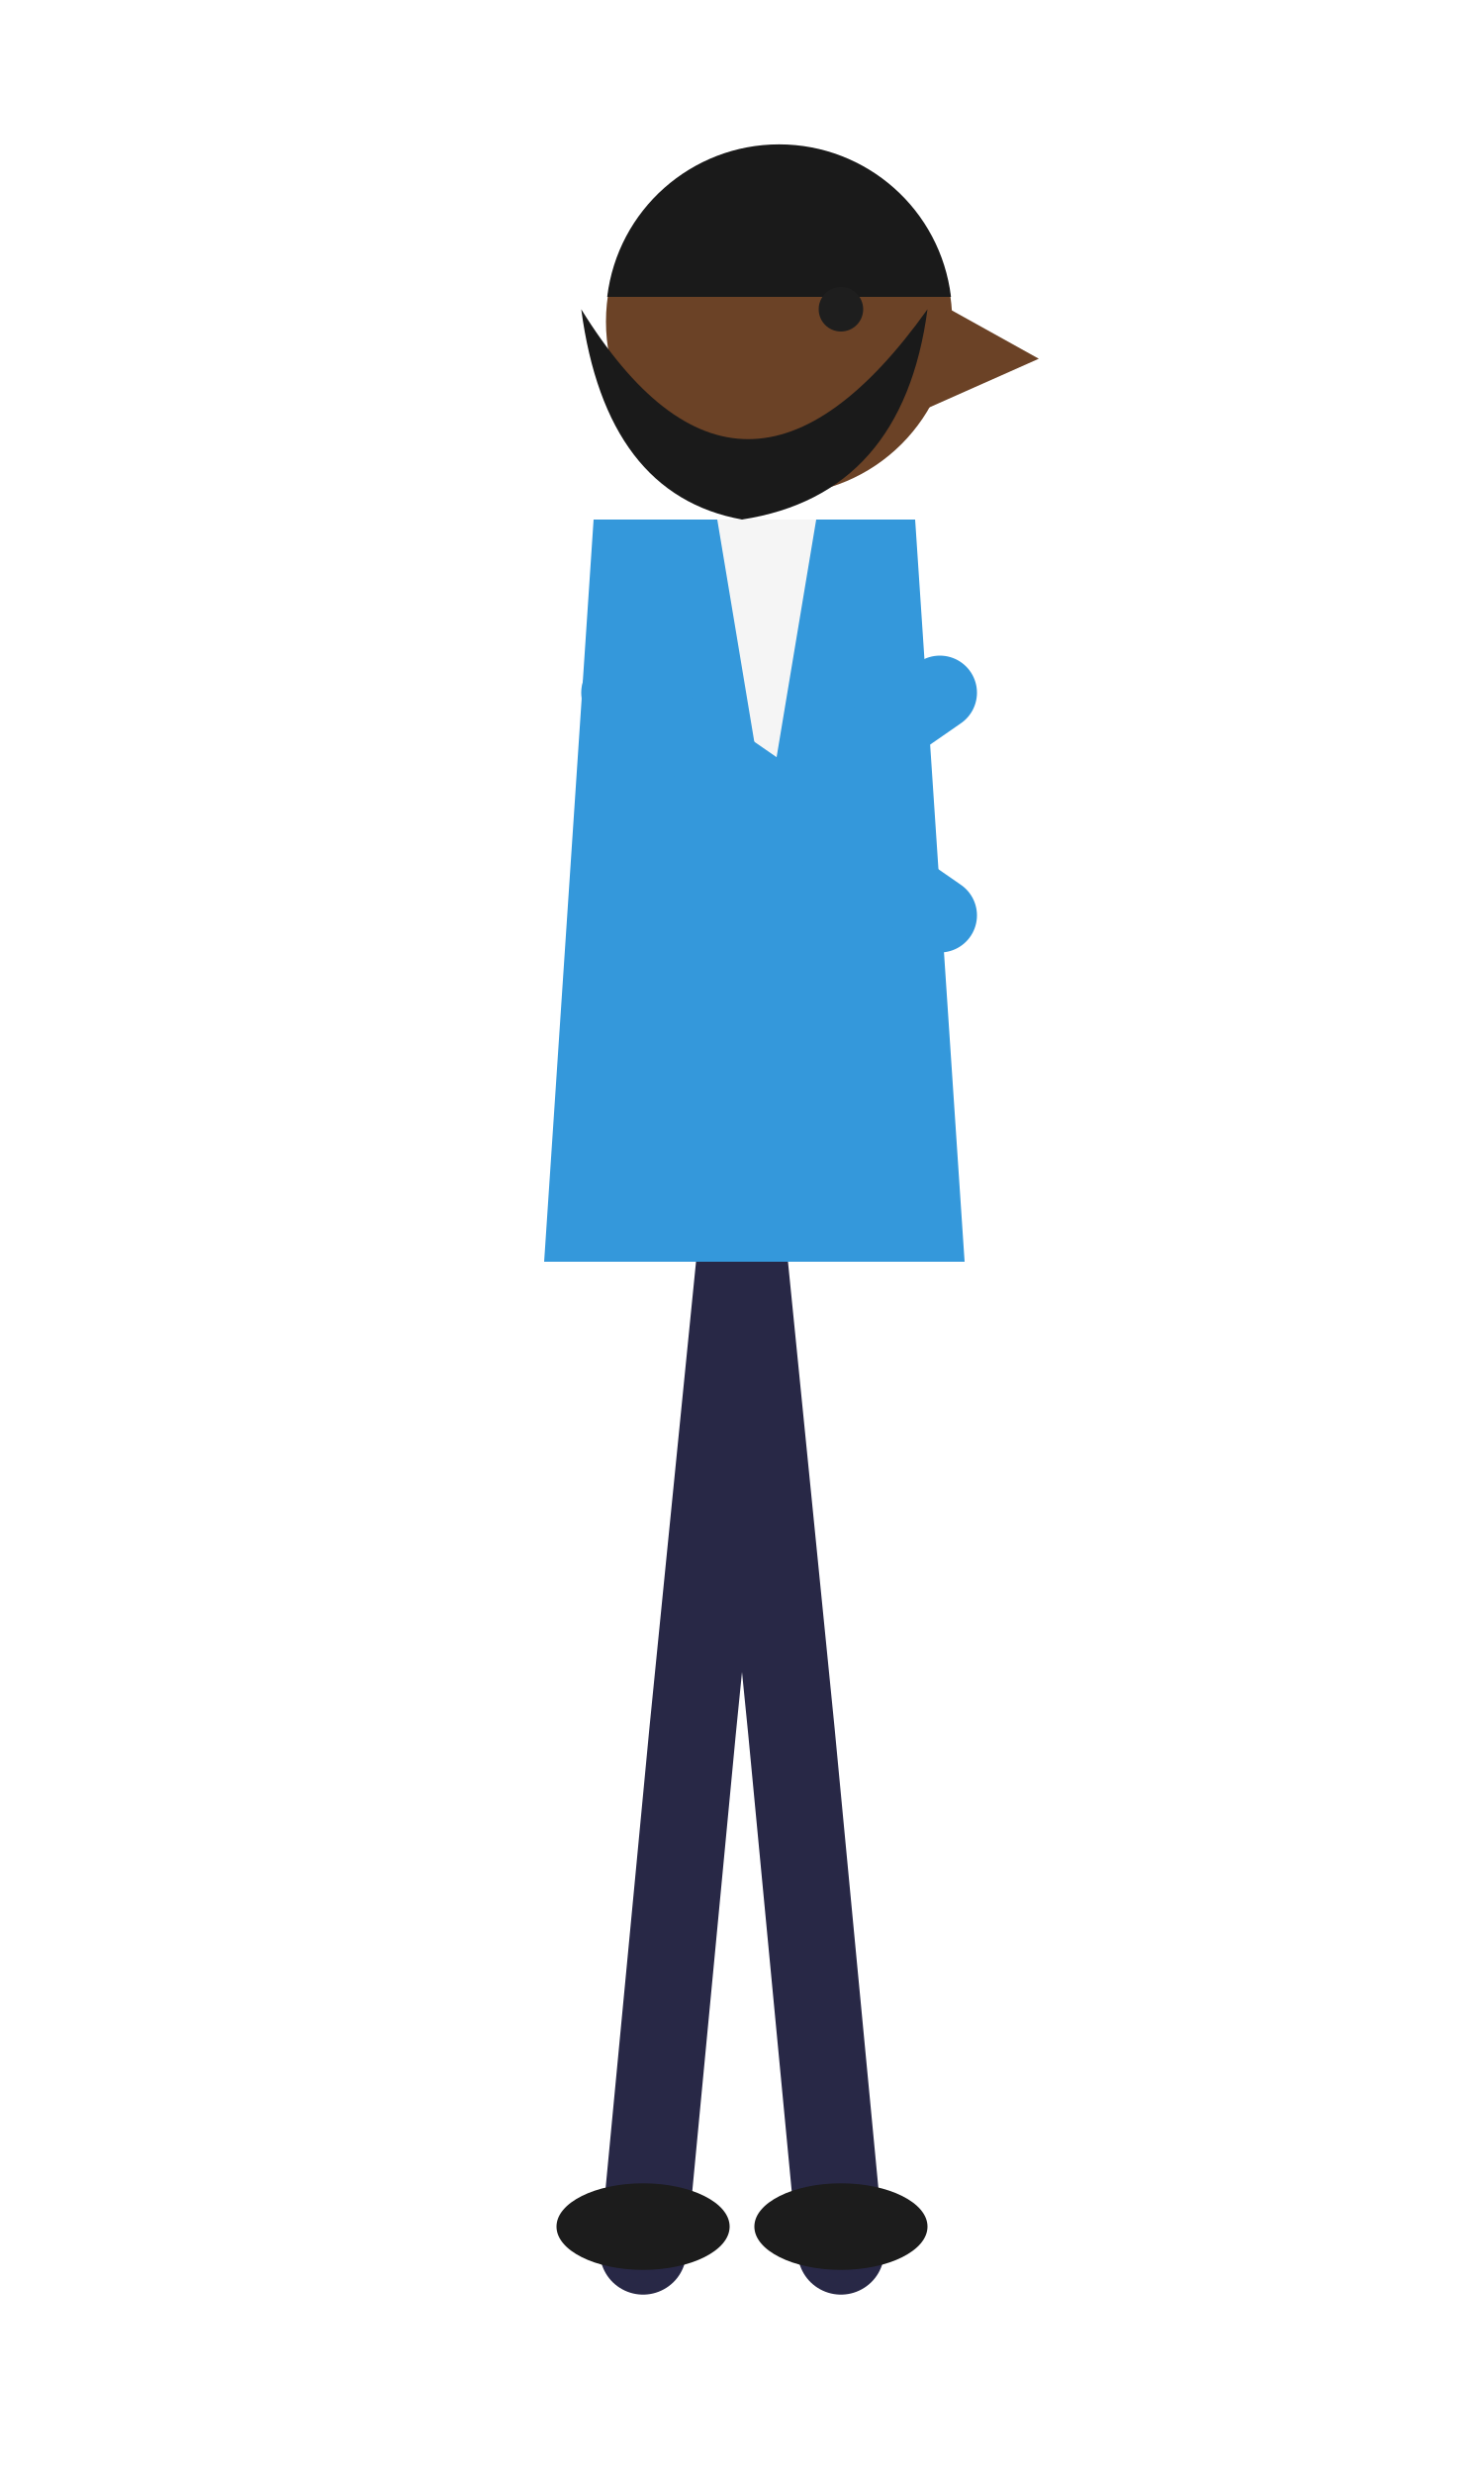
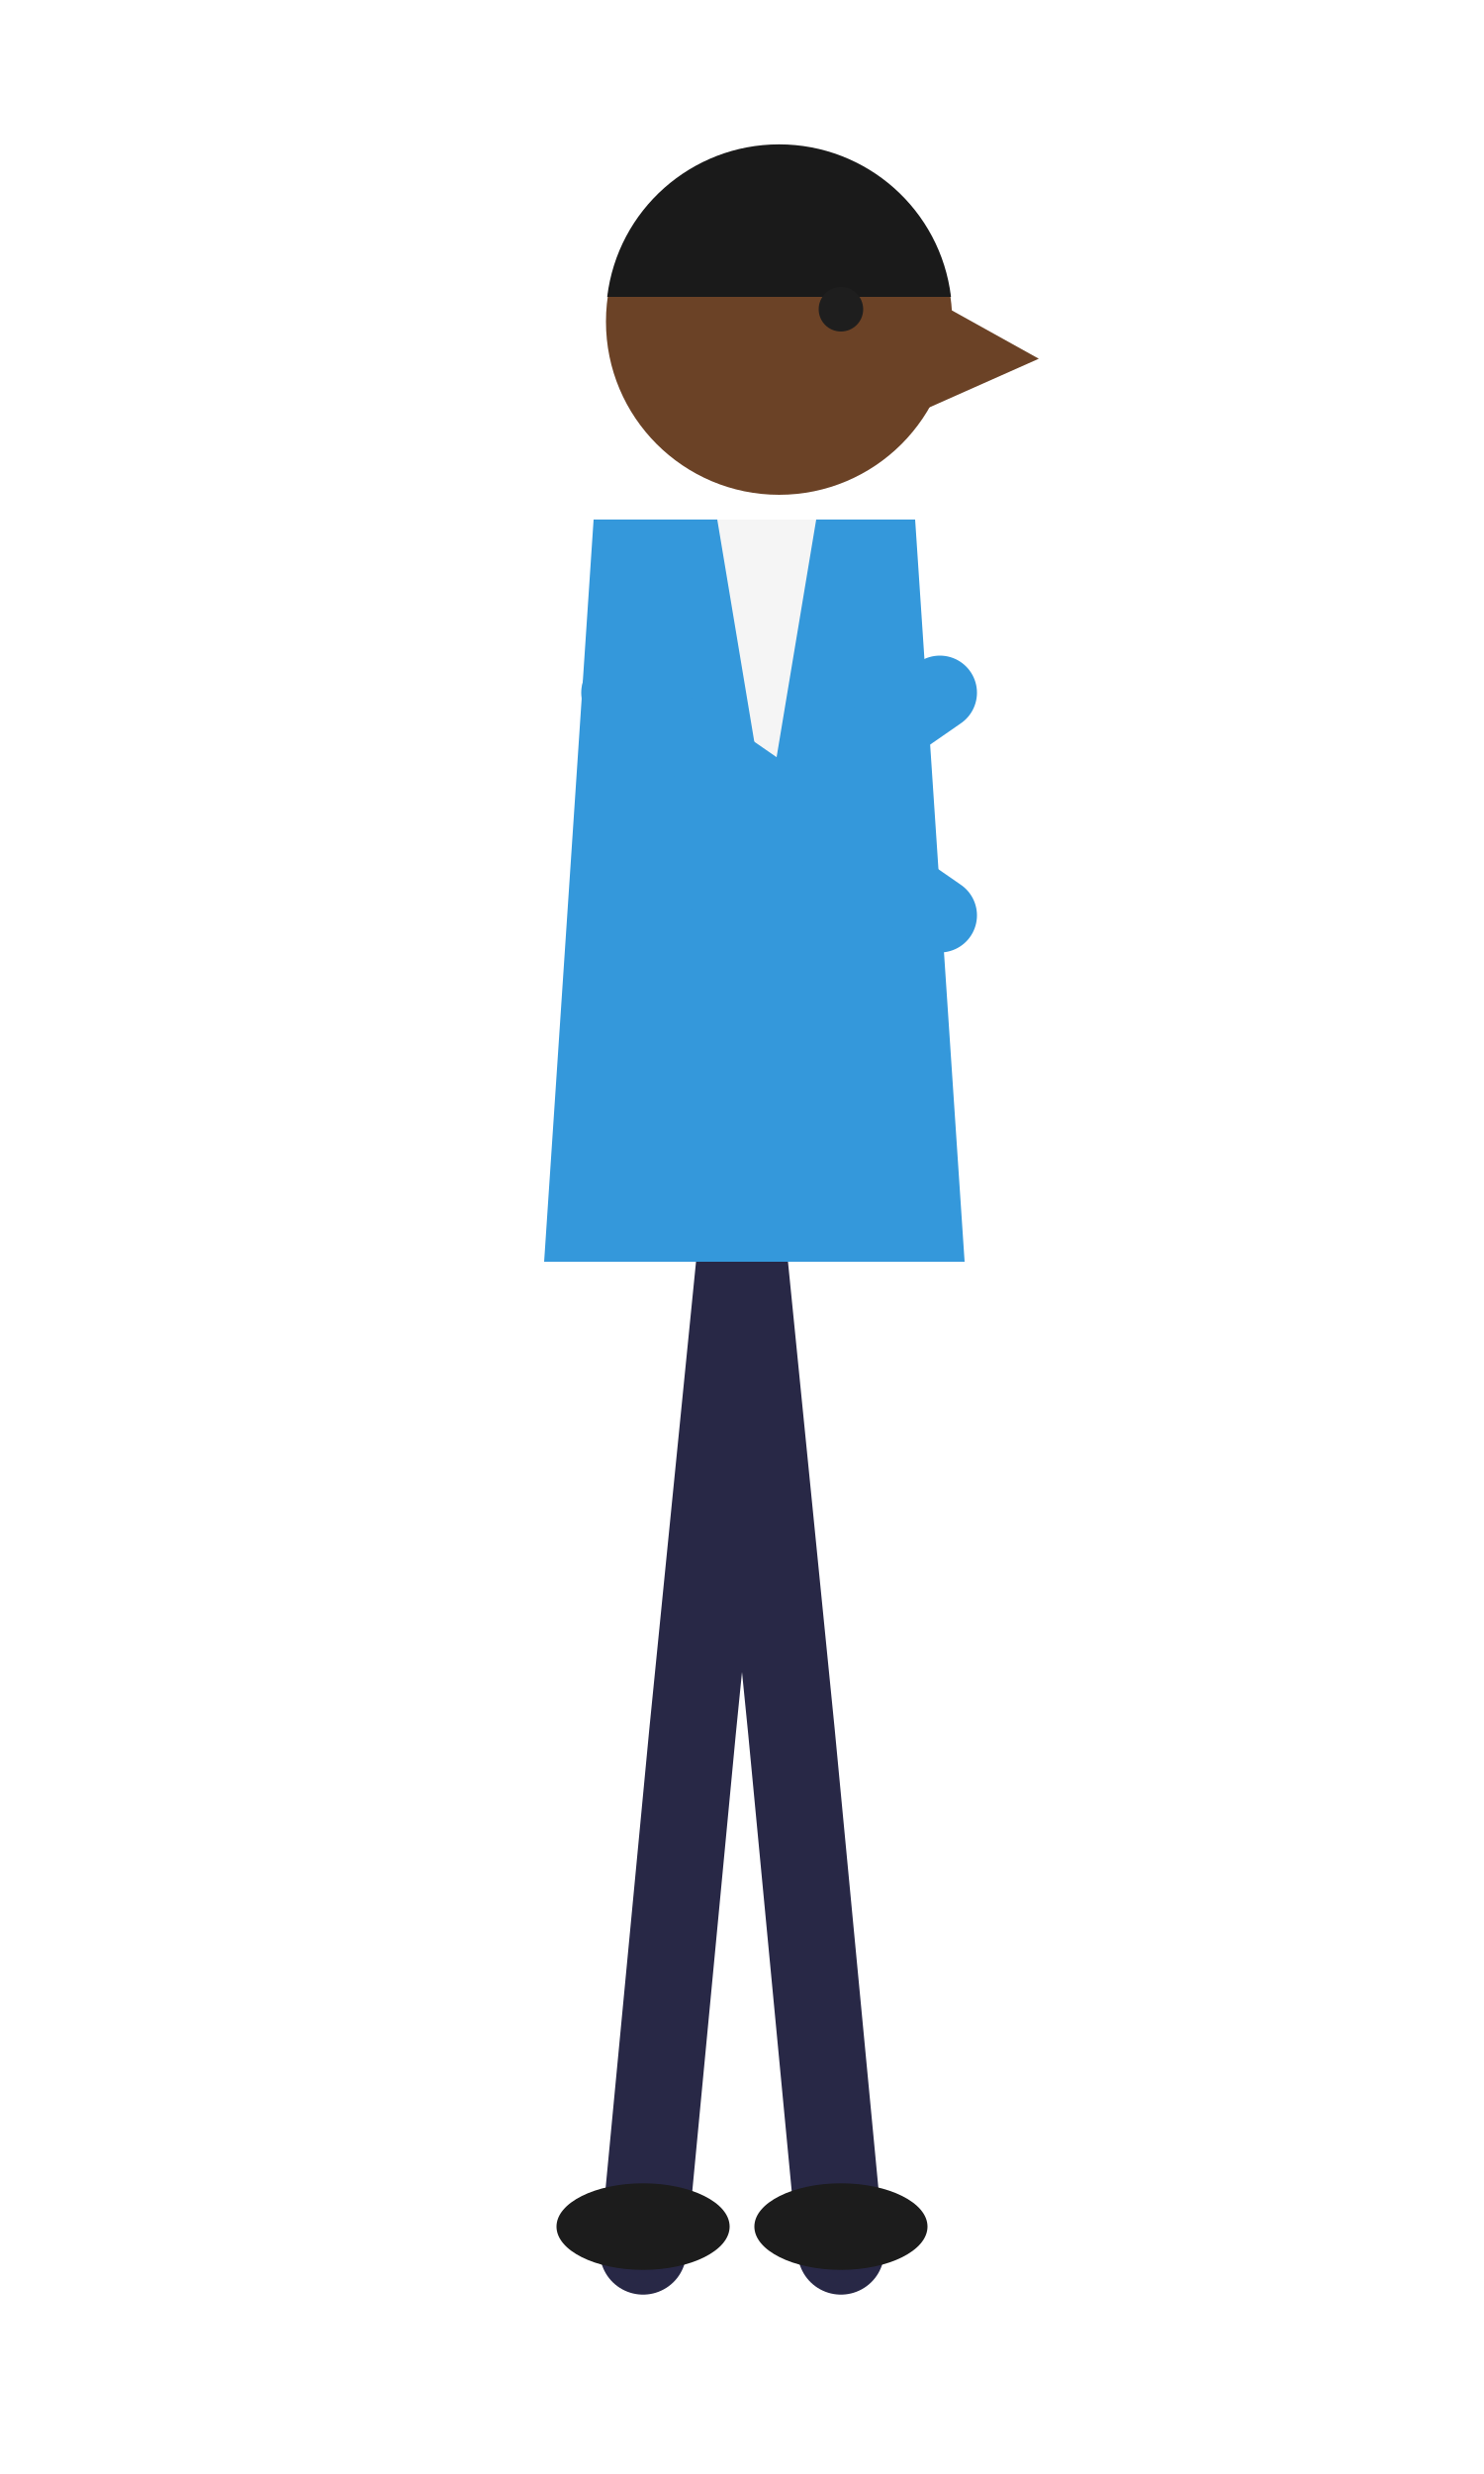
<svg xmlns="http://www.w3.org/2000/svg" viewBox="0 0 120 200" width="120" height="200">
  <g stroke="#282846" stroke-width="7" stroke-linecap="round" fill="none" stroke-linejoin="round">
    <path d="M60 100 L64 140 L68 182 M60 100 L56 140 L52 182" />
  </g>
  <ellipse cx="68" cy="180" rx="7" ry="3.5" fill="#1c1c1c" />
  <ellipse cx="52" cy="180" rx="7" ry="3.5" fill="#1c1c1c" />
  <path d="M48 42 L74 42 L78 102 L44 102 Z" fill="#3498db" />
  <path d="M58 42 L66 42 L62 66 Z" fill="#f5f5f5" />
  <g stroke="#3498db" stroke-width="6" stroke-linecap="round" fill="none">
    <path d="M50 56 L76 74 M50 74 L76 56" />
  </g>
  <circle cx="63" cy="26" r="14" fill="#6b4226" />
  <path d="M75 24 L84 29 L75 33 Z" fill="#6b4226" />
  <path d="M49.1 24 A14 14 0 0 1 76.9 24 Z" fill="#1a1a1a" />
  <circle cx="68" cy="25" r="1.8" fill="#1e1e1e" />
-   <path d="M47 25 Q60 46 75 25 Q73 40 60 42 Q49 40 47 25 Z" fill="#1a1a1a" />
</svg>
